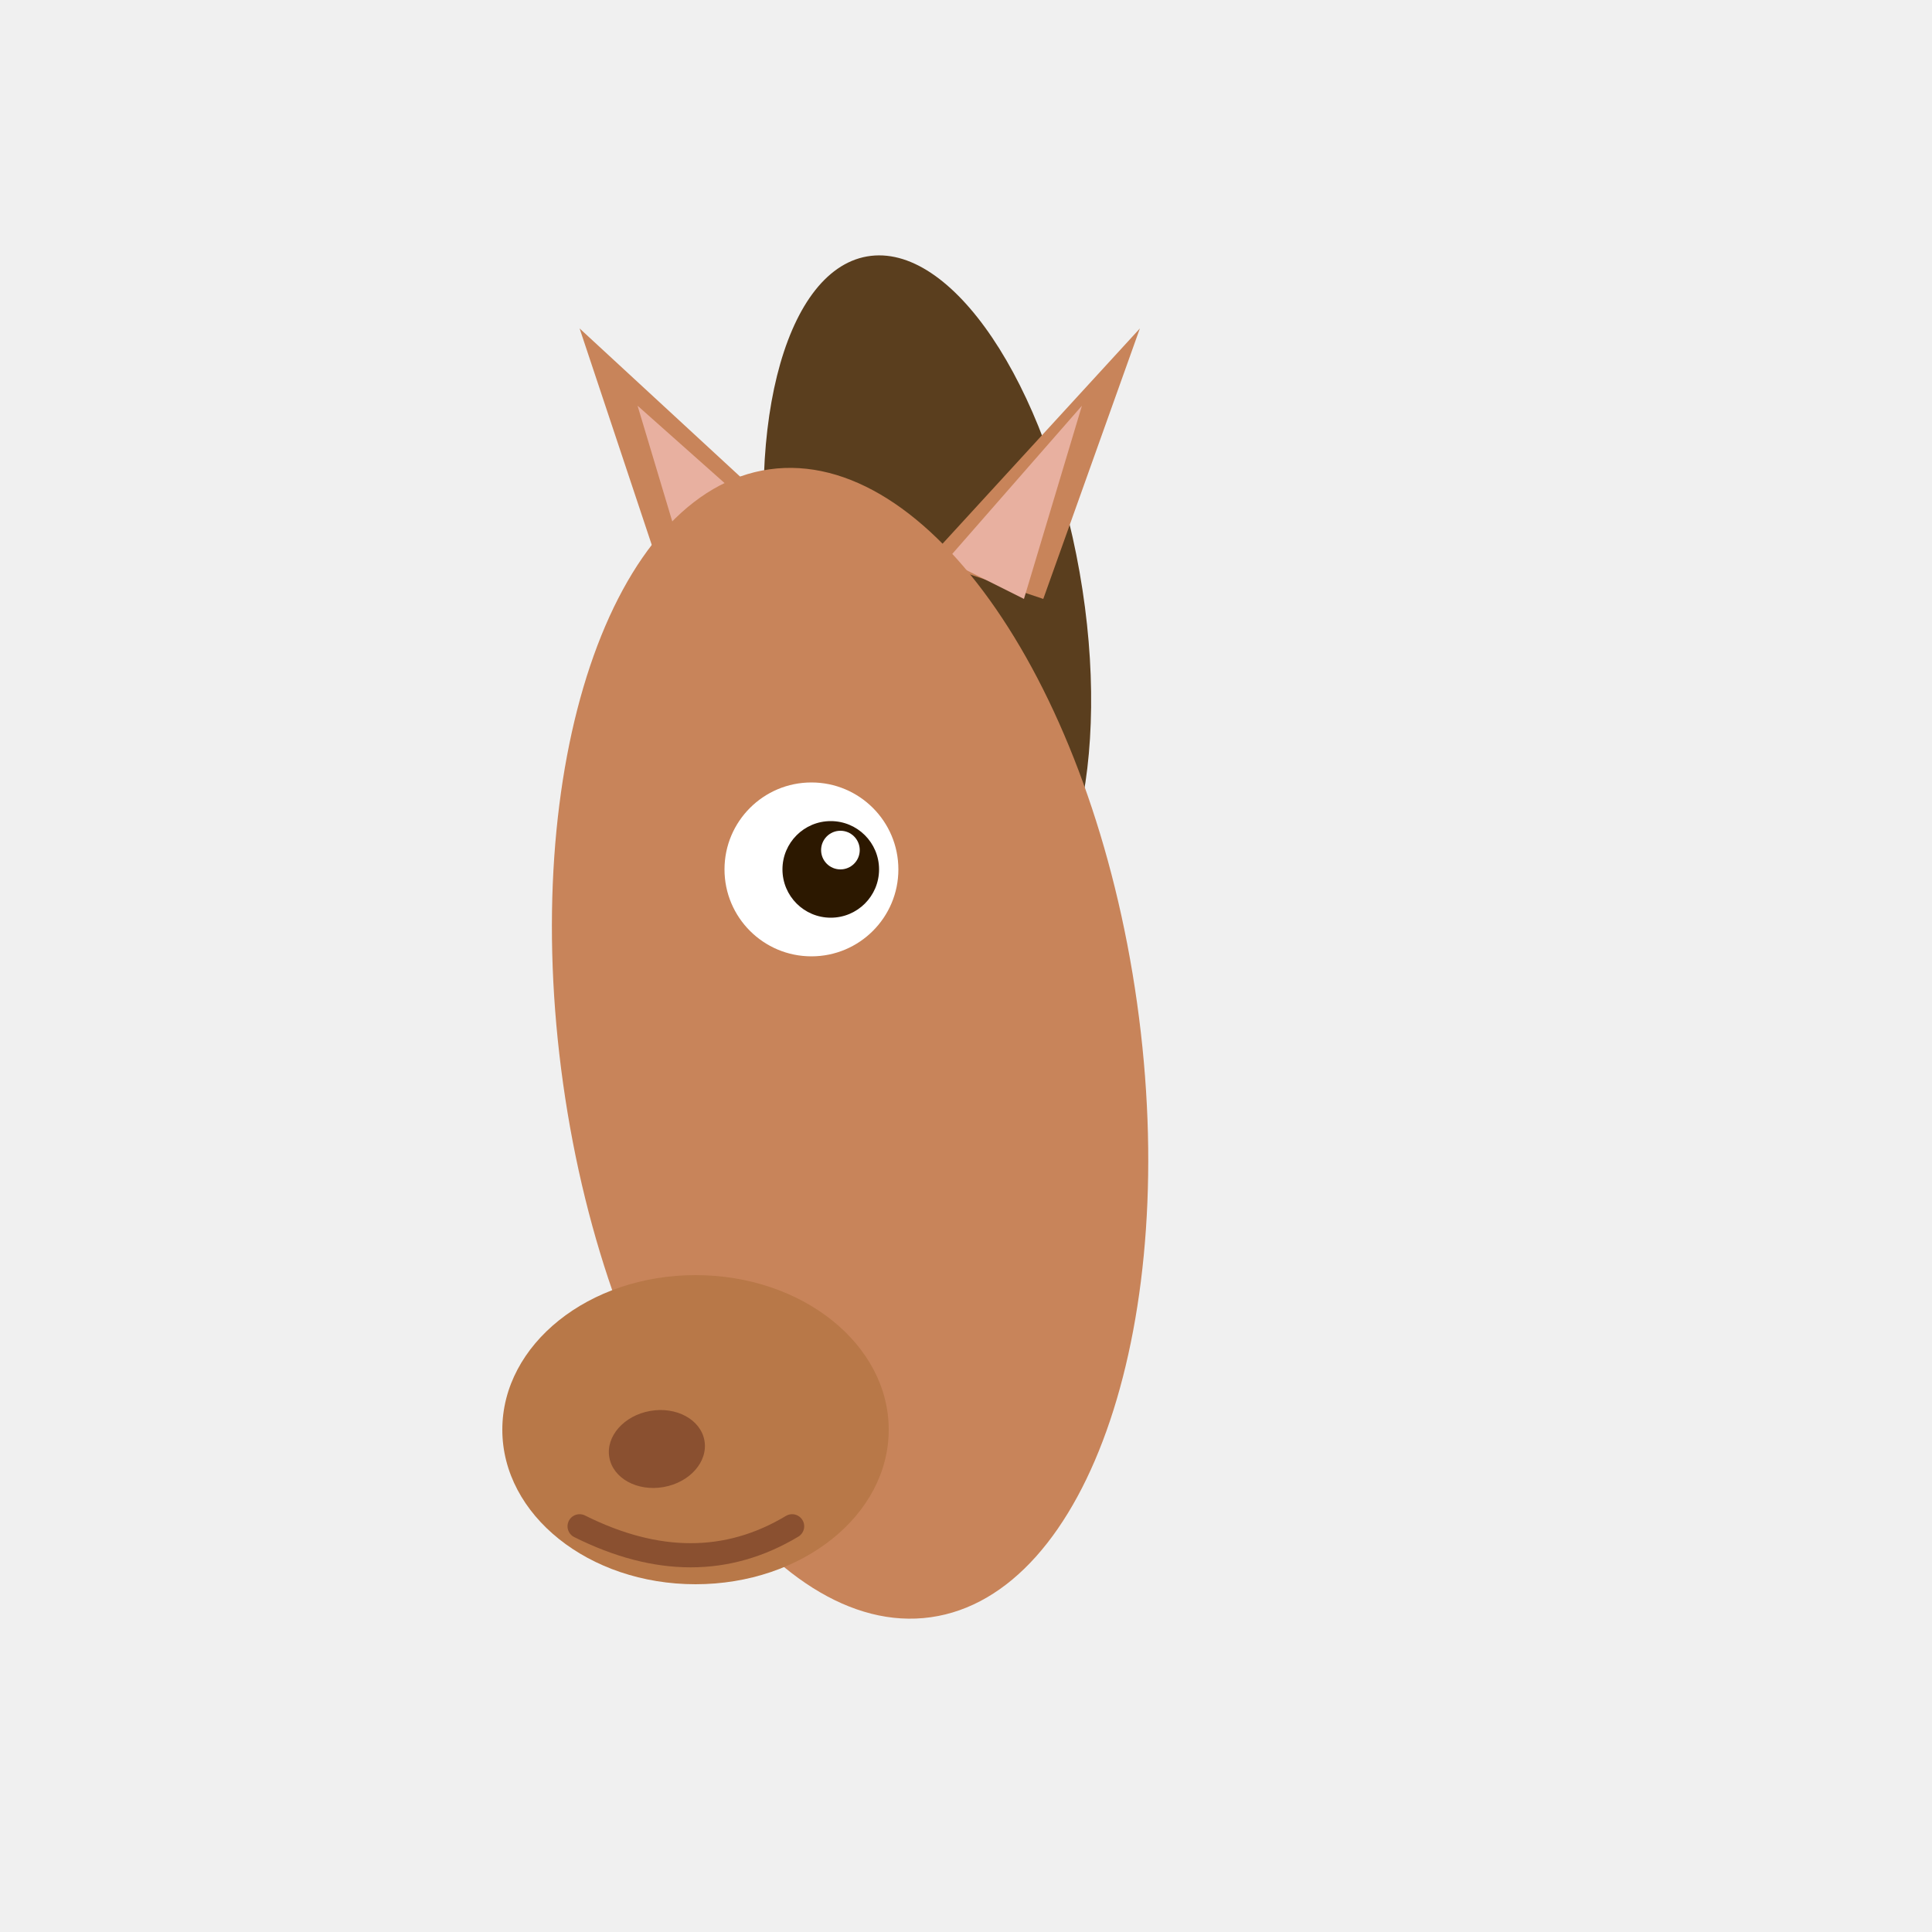
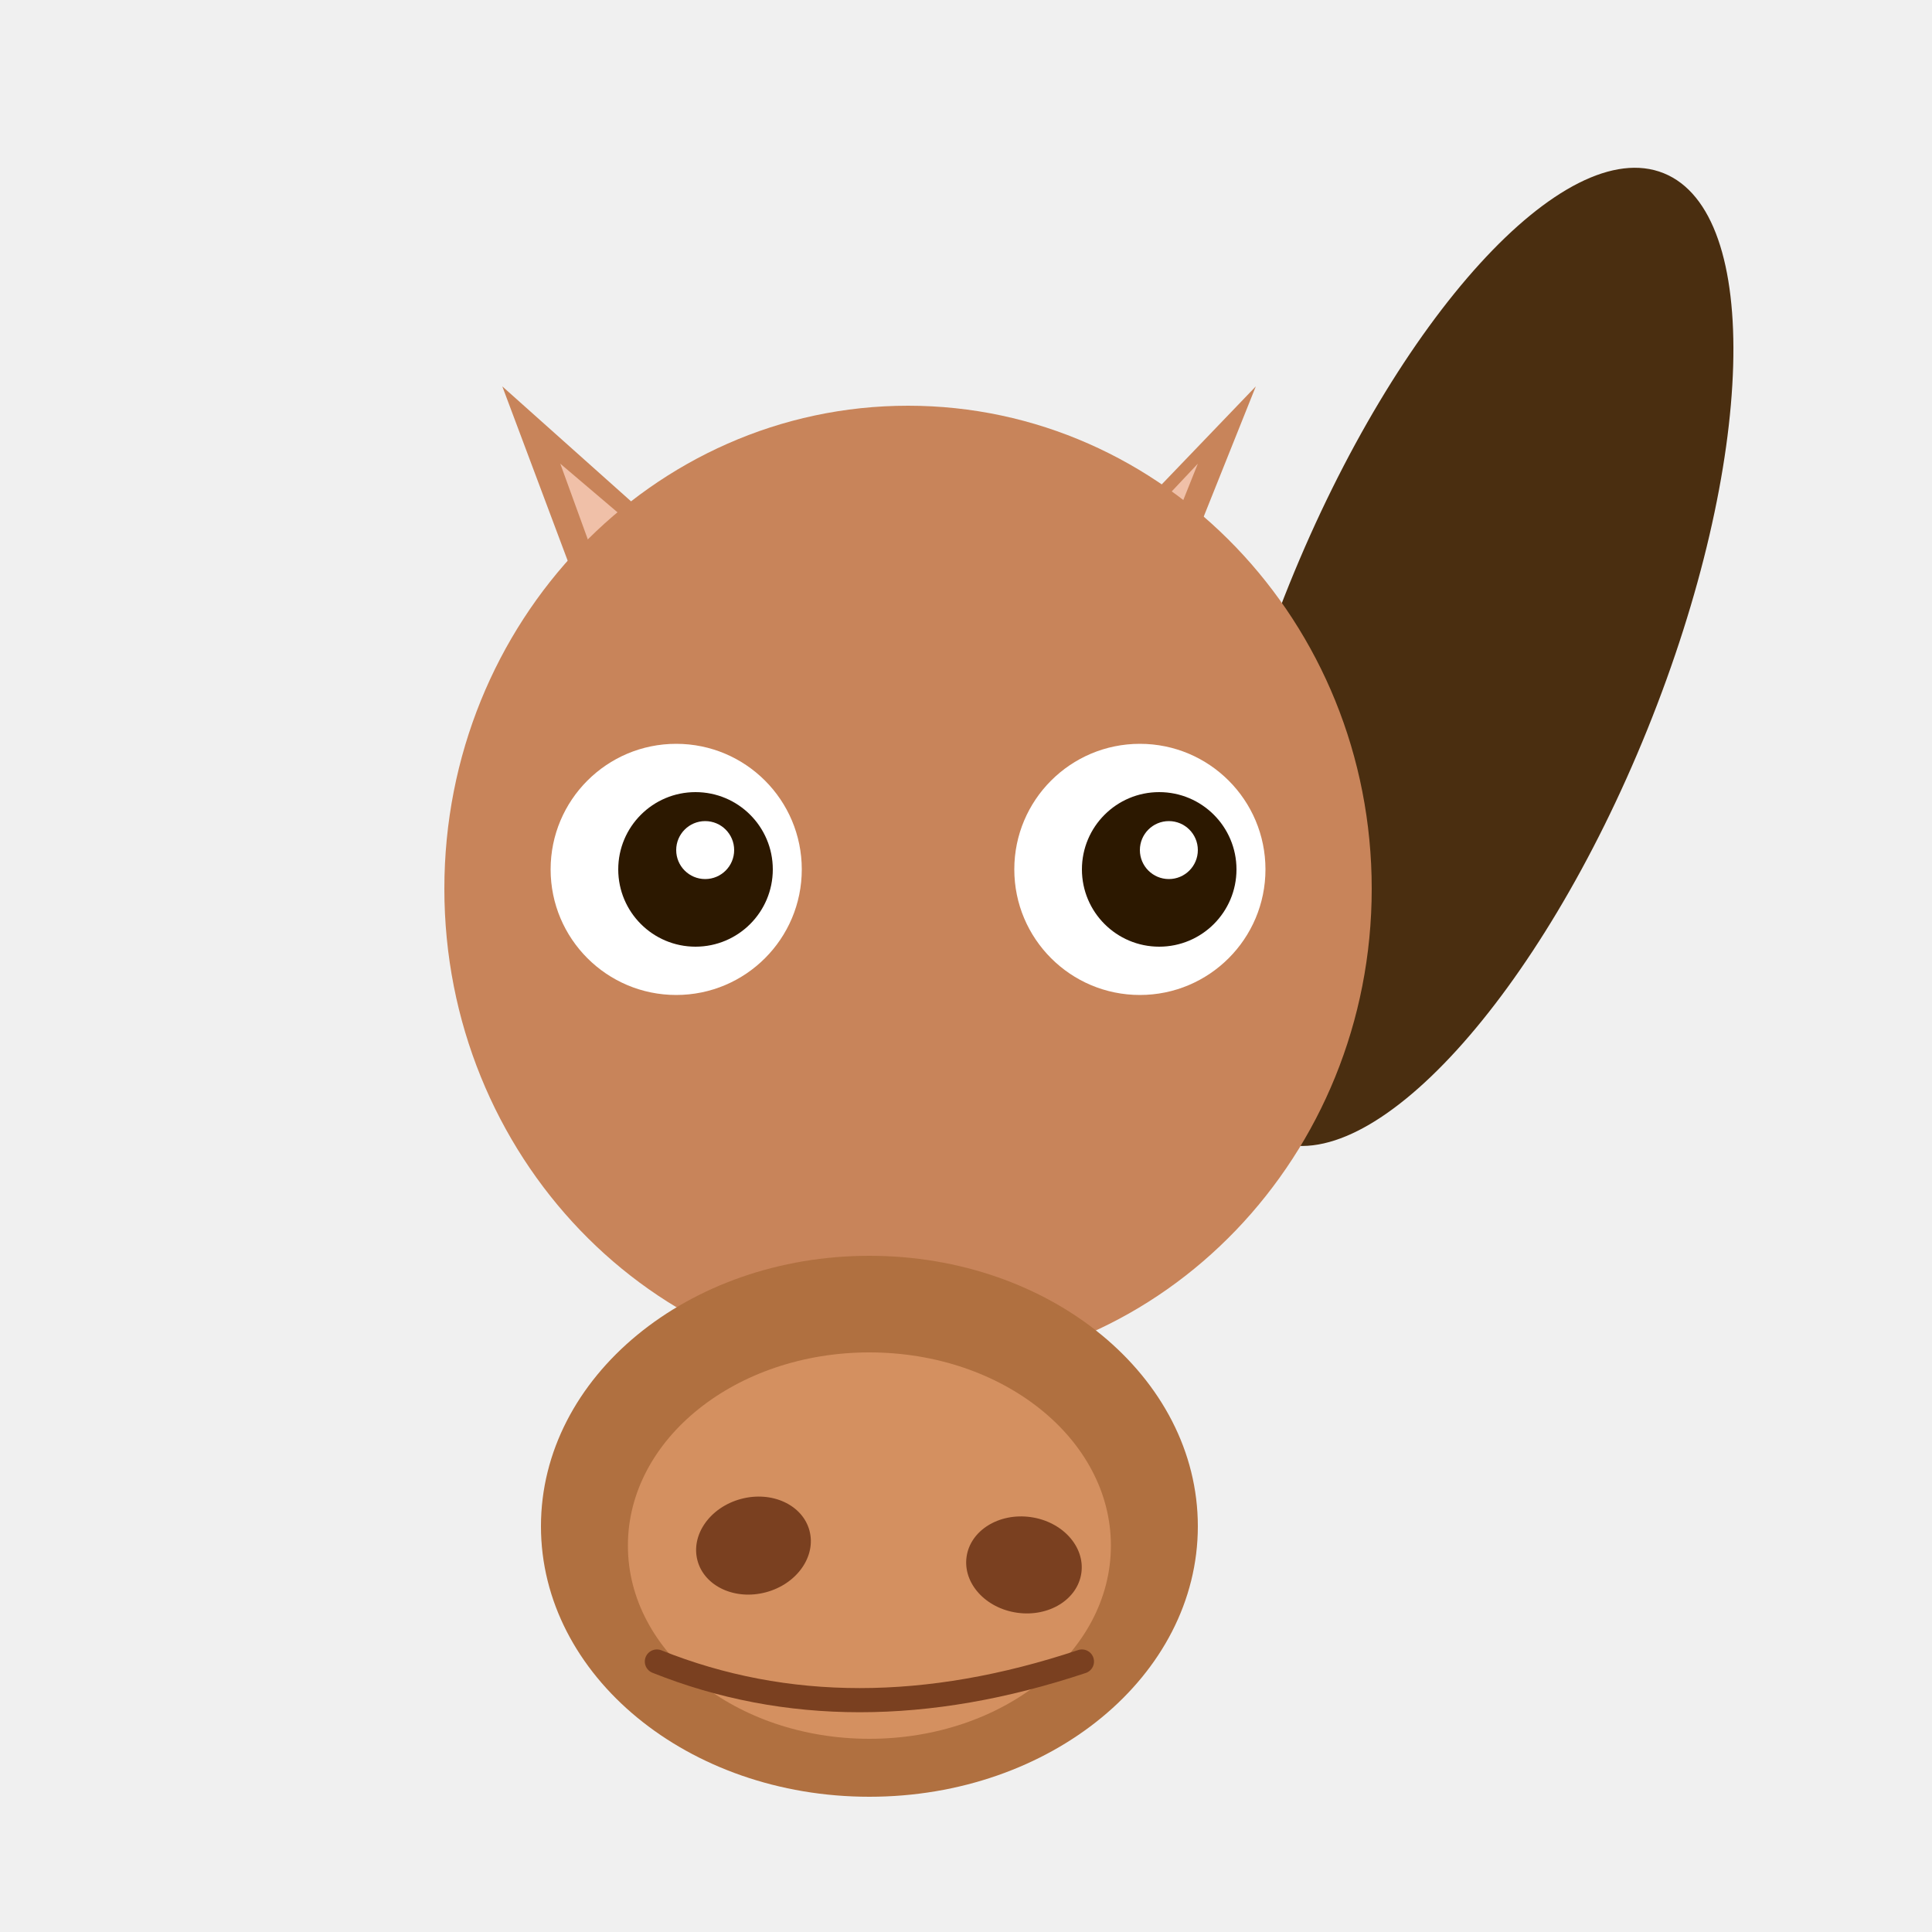
<svg xmlns="http://www.w3.org/2000/svg" viewBox="0 0 200 200" width="200" height="200">
-   <ellipse cx="96" cy="62" rx="16" ry="36" fill="#5a3e1e" transform="rotate(-10 96 62)" />
-   <polygon points="70,64 60,34 86,58" fill="#c8845a" />
-   <polygon points="72,62 66,42 84,58" fill="#e8b0a0" />
-   <polygon points="108,62 118,34 96,58" fill="#c8845a" />
-   <polygon points="106,62 112,42 98,58" fill="#e8b0a0" />
-   <ellipse cx="88" cy="108" rx="30" ry="60" fill="#c8845a" transform="rotate(-8 88 108)" />
-   <ellipse cx="72" cy="148" rx="20" ry="16" fill="#b87848" />
-   <circle cx="84" cy="90" r="9" fill="#fff" />
-   <circle cx="86" cy="90" r="5" fill="#2c1800" />
-   <circle cx="87" cy="88" r="2" fill="#fff" />
-   <ellipse cx="68" cy="150" rx="5" ry="4" fill="#8a5030" transform="rotate(-10 68 150)" />
-   <path d="M60 158 Q72 164 82 158" stroke="#8a5030" stroke-width="2.5" fill="none" stroke-linecap="round" />
+   <ellipse cx="152" cy="68" rx="20" ry="54" fill="#4a2e10" transform="rotate(22 152 68)" />
+   <polygon points="64,72 52,40 80,65" fill="#c8845a" />
+   <polygon points="66,70 58,48 78,65" fill="#f0c0a8" />
+   <polygon points="118,70 130,40 106,65" fill="#c8845a" />
+   <polygon points="116,68 124,48 108,65" fill="#f0c0a8" />
+   <ellipse cx="94" cy="92" rx="48" ry="50" fill="#c8845a" />
+   <ellipse cx="90" cy="158" rx="34" ry="28" fill="#b07040" />
+   <ellipse cx="90" cy="160" rx="25" ry="20" fill="#d49060" />
+   <circle cx="70" cy="90" r="13" fill="#fff" />
+   <circle cx="118" cy="90" r="13" fill="#fff" />
+   <circle cx="72" cy="90" r="8" fill="#2c1800" />
+   <circle cx="120" cy="90" r="8" fill="#2c1800" />
+   <circle cx="73" cy="88" r="3" fill="#fff" />
+   <circle cx="121" cy="88" r="3" fill="#fff" />
+   <ellipse cx="78" cy="160" rx="6" ry="5" fill="#7a4020" transform="rotate(-15 78 160)" />
+   <ellipse cx="106" cy="162" rx="6" ry="5" fill="#7a4020" transform="rotate(8 106 162)" />
+   <path d="M68,172 Q88,180 112,172" stroke="#7a4020" stroke-width="2.5" fill="none" stroke-linecap="round" />
</svg>
